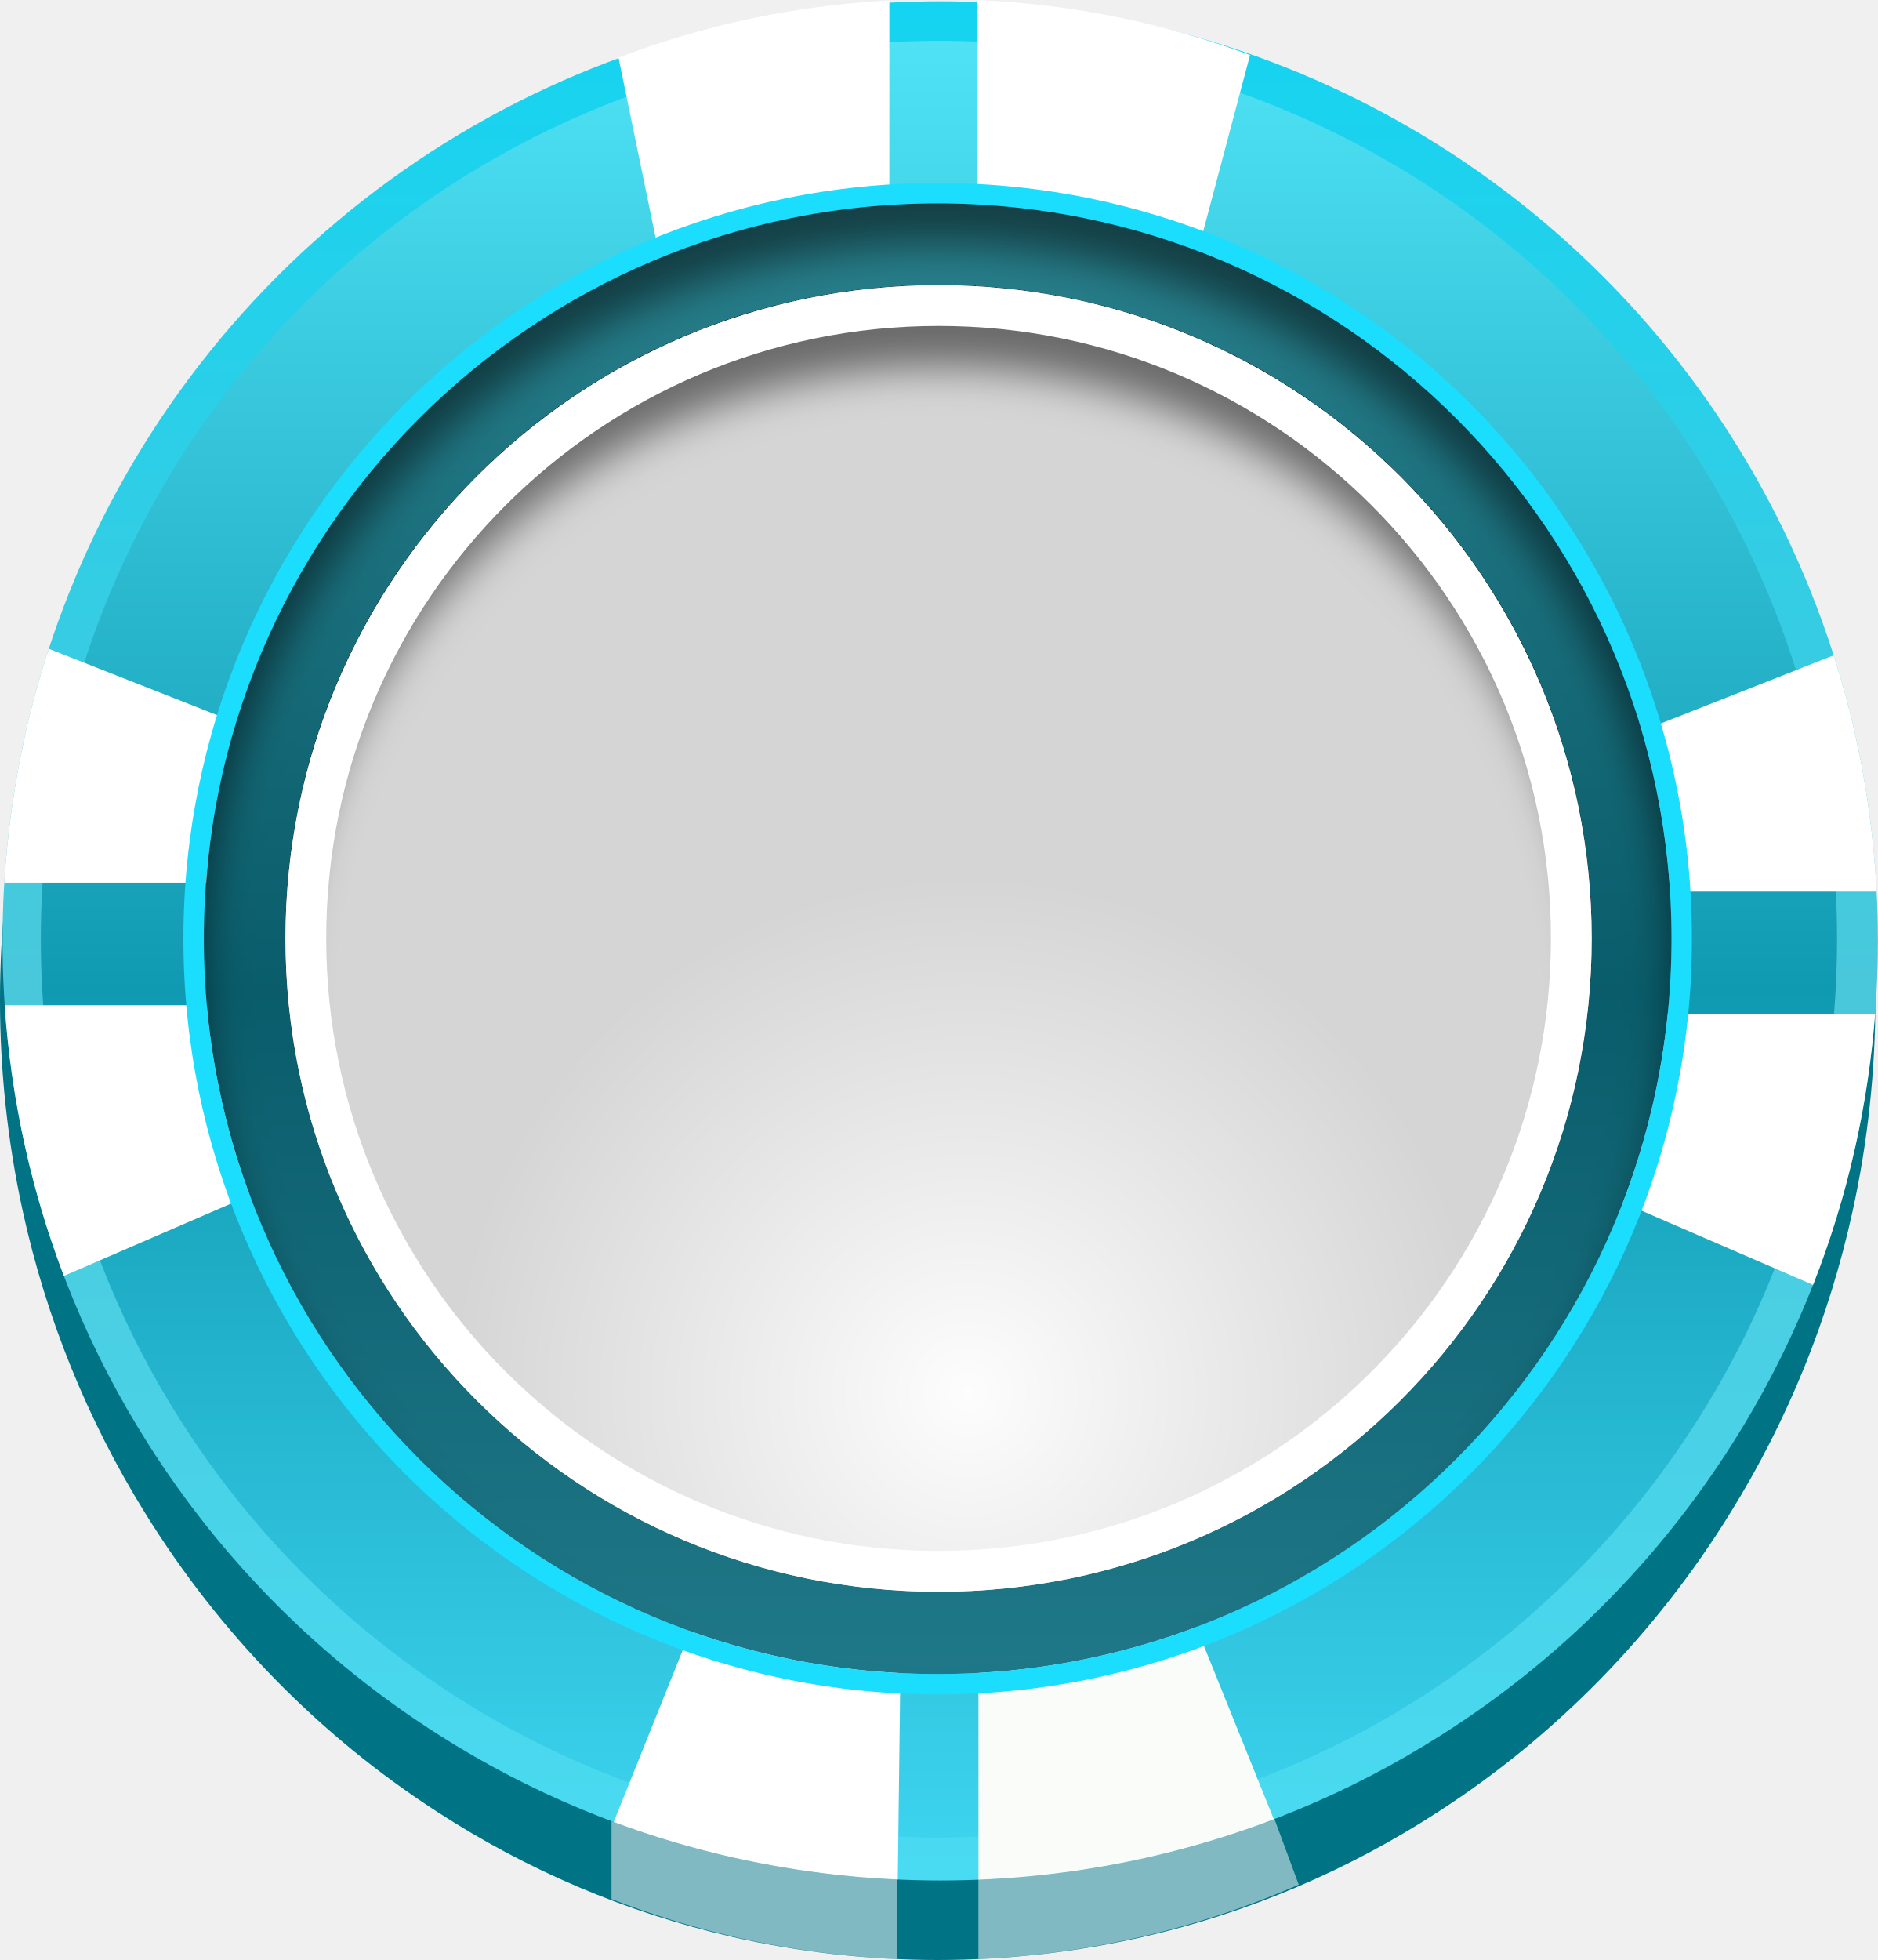
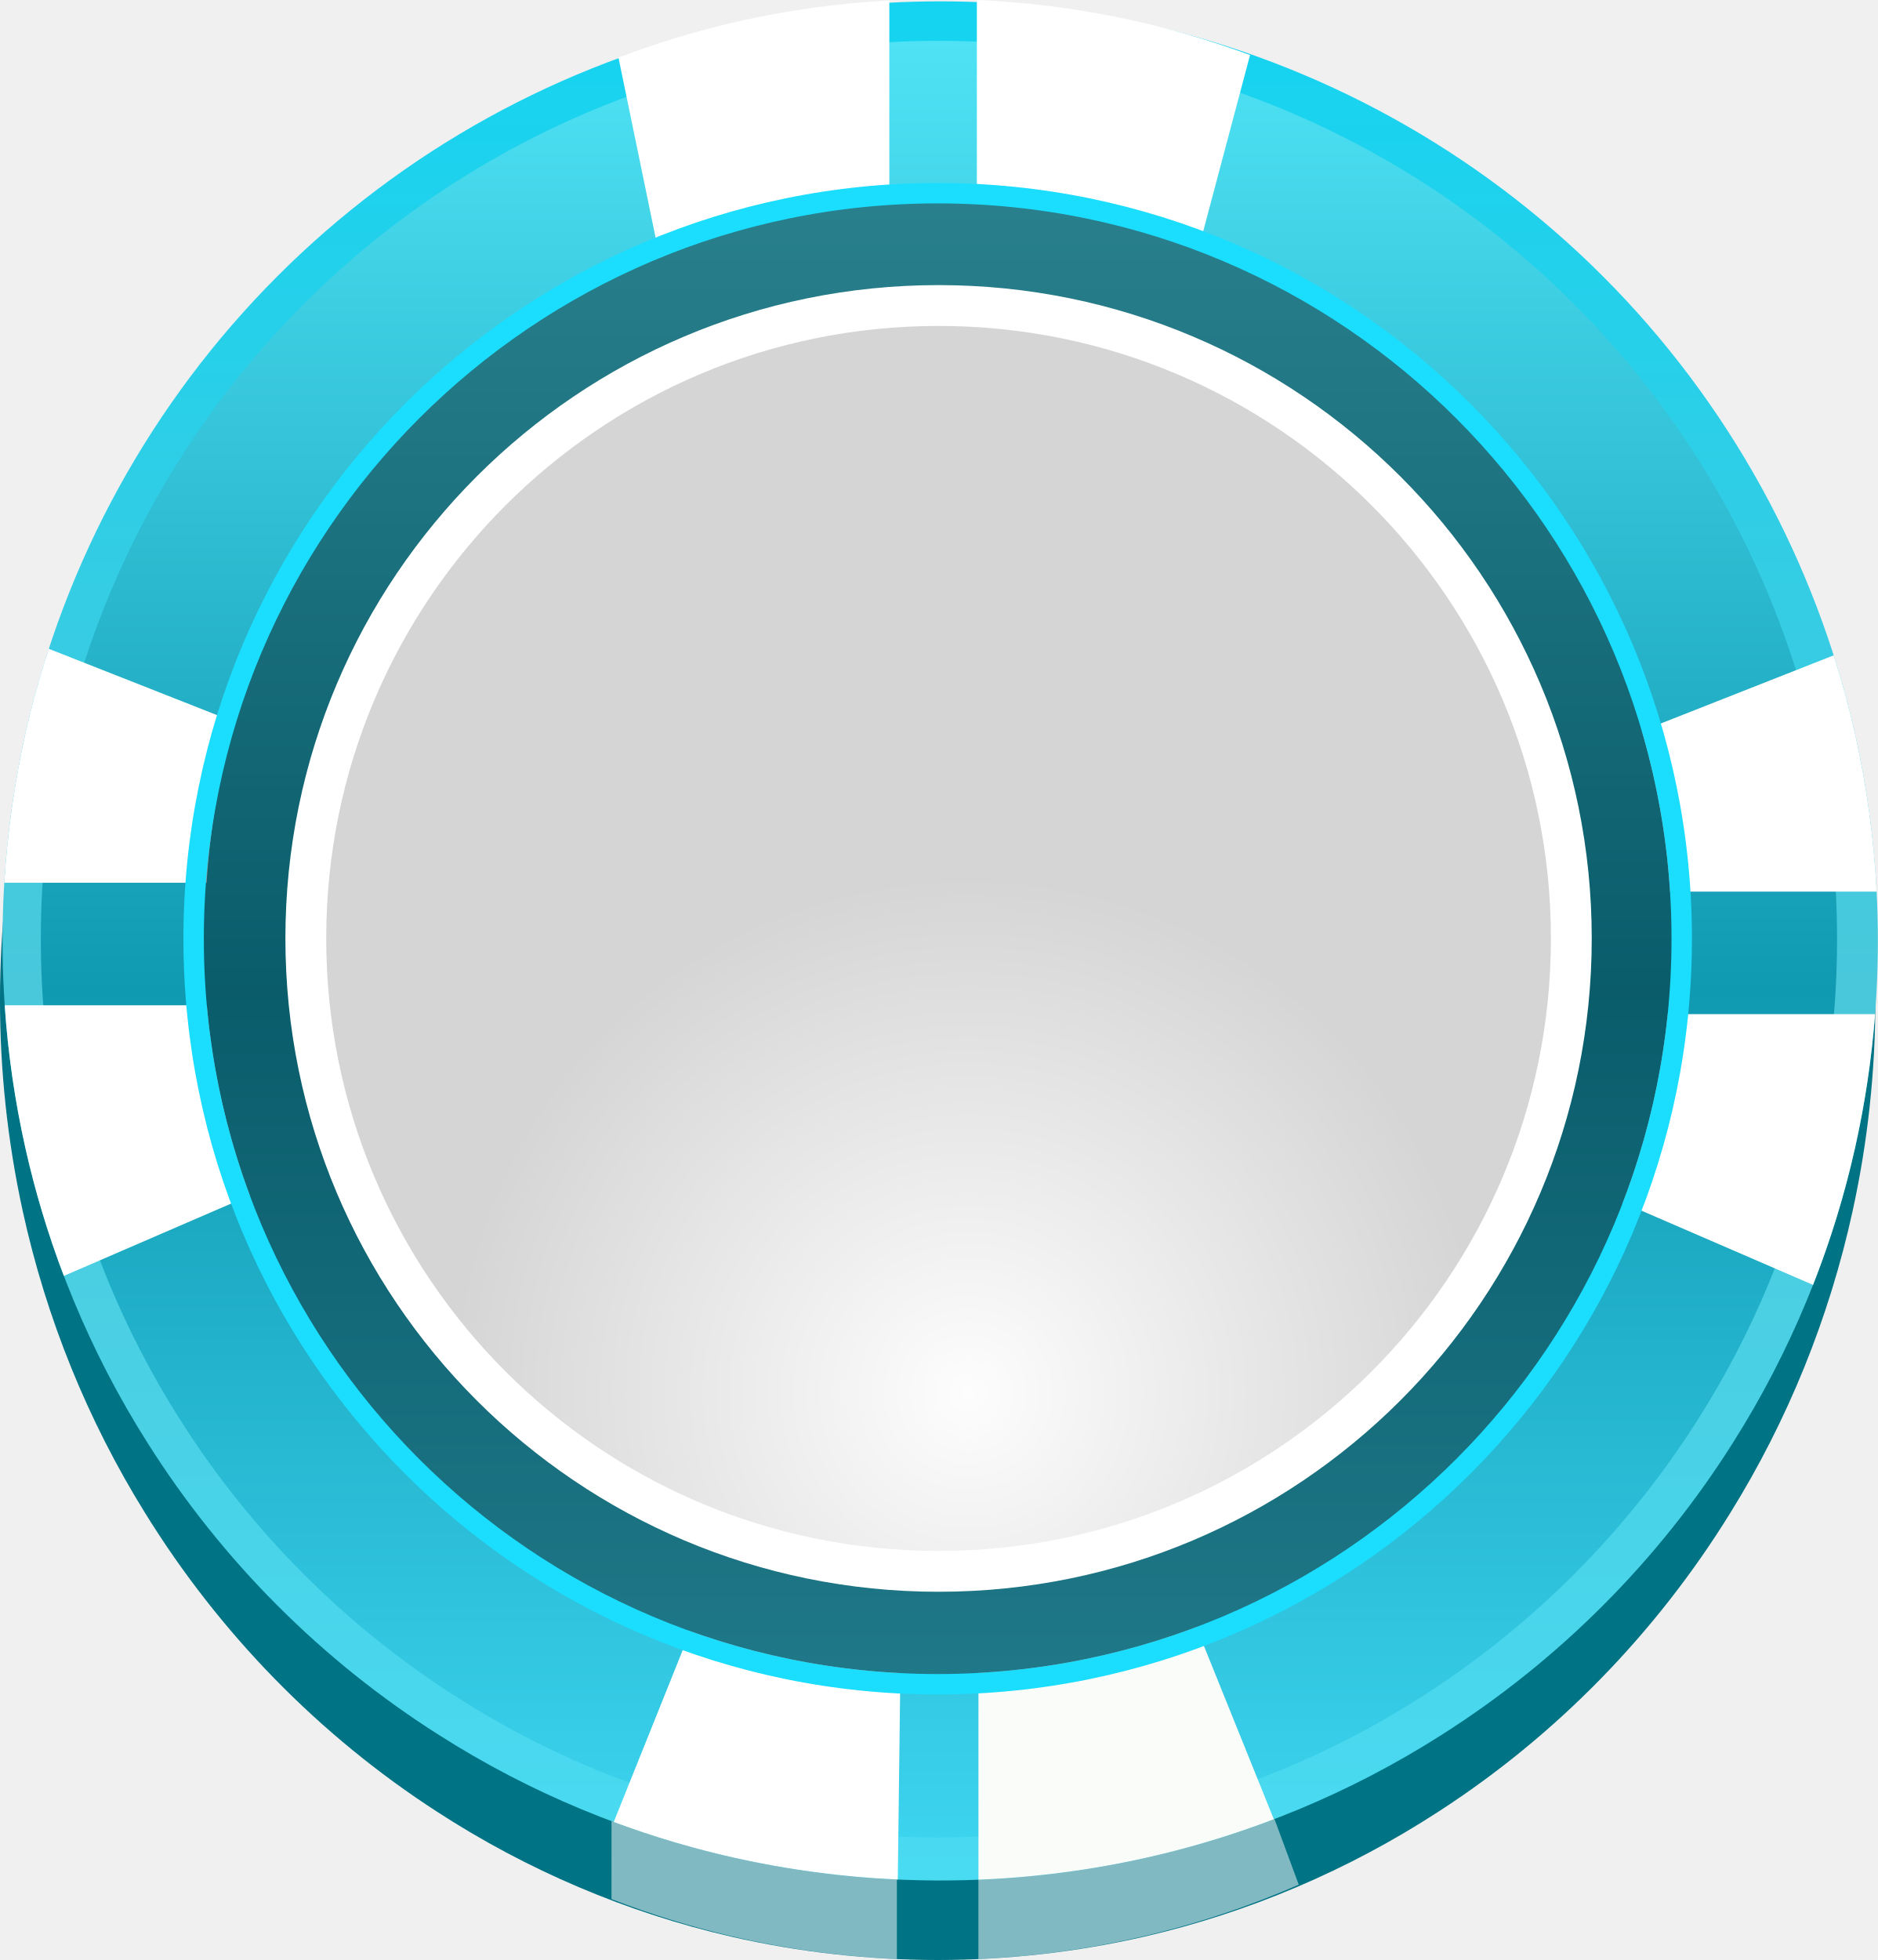
<svg xmlns="http://www.w3.org/2000/svg" width="46" height="48" viewBox="0 0 46 48" fill="none">
  <path d="M45.938 24.49C45.94 26.229 45.753 27.963 45.381 29.66C44.807 32.282 43.793 34.783 42.385 37.051C40.563 40 38.123 42.498 35.242 44.363C33.026 45.804 30.583 46.842 28.021 47.43C24.694 48.19 21.244 48.19 17.918 47.43C15.356 46.842 12.913 45.804 10.697 44.363C7.816 42.498 5.376 40 3.553 37.051C2.145 34.783 1.131 32.282 0.557 29.66C-0.186 26.254 -0.186 22.722 0.557 19.316C1.516 14.979 3.656 11.008 6.728 7.864C9.801 4.72 13.68 2.531 17.918 1.55C21.244 0.79 24.694 0.79 28.021 1.55C32.258 2.532 36.137 4.721 39.209 7.865C42.281 11.009 44.421 14.979 45.381 19.316C45.753 21.014 45.94 22.749 45.938 24.49Z" fill="#007384" />
  <path d="M46 23.043C46.001 24.745 45.814 26.442 45.443 28.103C44.869 30.669 43.855 33.117 42.447 35.337C40.624 38.223 38.184 40.667 35.303 42.493C33.087 43.904 30.644 44.919 28.082 45.494C24.756 46.239 21.306 46.239 17.979 45.494C15.417 44.919 12.974 43.904 10.758 42.493C7.877 40.667 5.437 38.223 3.615 35.337C2.207 33.117 1.193 30.669 0.619 28.103C-0.124 24.769 -0.124 21.312 0.619 17.979C1.578 13.734 3.717 9.848 6.79 6.77C9.862 3.693 13.742 1.551 17.979 0.591C21.306 -0.153 24.756 -0.153 28.082 0.591C32.319 1.552 36.198 3.695 39.27 6.772C42.343 9.849 44.483 13.734 45.443 17.979C45.815 19.641 46.001 21.339 46 23.043Z" fill="url(#paint0_linear)" />
  <path d="M45 23C45.001 24.628 44.822 26.25 44.466 27.838C43.916 30.292 42.945 32.632 41.597 34.755C39.851 37.514 37.514 39.851 34.755 41.597C32.632 42.945 30.292 43.916 27.838 44.466C24.652 45.178 21.348 45.178 18.162 44.466C15.708 43.916 13.368 42.945 11.245 41.597C8.486 39.851 6.149 37.514 4.403 34.755C3.055 32.632 2.084 30.292 1.534 27.838C0.822 24.651 0.822 21.346 1.534 18.158C2.452 14.1 4.502 10.384 7.444 7.442C10.387 4.5 14.103 2.451 18.162 1.534C21.348 0.822 24.652 0.822 27.838 1.534C31.896 2.452 35.612 4.501 38.554 7.443C41.497 10.385 43.547 14.1 44.466 18.158C44.822 19.747 45.001 21.371 45 23Z" fill="url(#paint1_linear)" />
  <path fill-rule="evenodd" clip-rule="evenodd" d="M23.967 46.033V47.977C25.328 47.916 26.684 47.73 28.02 47.417C29.32 47.113 30.59 46.69 31.814 46.155L31.219 44.548C30.199 44.938 29.151 45.254 28.082 45.494C26.725 45.798 25.348 45.978 23.967 46.033Z" fill="white" fill-opacity="0.5" />
  <path fill-rule="evenodd" clip-rule="evenodd" d="M14.98 44.6L14.979 46.508C15.937 46.879 16.918 47.183 17.918 47.418C19.254 47.73 20.61 47.916 21.97 47.977V46.028C20.631 45.967 19.296 45.789 17.979 45.494C16.958 45.265 15.956 44.966 14.98 44.6Z" fill="white" fill-opacity="0.5" />
  <path fill-rule="evenodd" clip-rule="evenodd" d="M44.918 16.049C45.12 16.683 45.296 17.326 45.443 17.979C45.727 19.247 45.903 20.538 45.97 21.835H40.909C40.823 20.477 40.587 19.161 40.218 17.901L44.918 16.049Z" fill="white" />
  <path fill-rule="evenodd" clip-rule="evenodd" d="M39.753 29.452C40.313 27.995 40.688 26.447 40.852 24.836H45.932C45.847 25.934 45.684 27.026 45.443 28.103C45.186 29.251 44.841 30.376 44.412 31.467L39.753 29.452Z" fill="white" />
  <path fill-rule="evenodd" clip-rule="evenodd" d="M23.929 0C25.302 0.06 26.671 0.247 28.02 0.562C28.904 0.771 29.773 1.034 30.621 1.348L29.352 6.121C27.653 5.364 25.83 4.9 23.929 4.782V0Z" fill="white" />
  <path fill-rule="evenodd" clip-rule="evenodd" d="M21.785 0.011V4.798C19.806 4.949 17.915 5.475 16.162 6.317L15.15 1.41C16.052 1.068 16.976 0.784 17.918 0.562C19.194 0.264 20.487 0.08 21.785 0.011Z" fill="white" />
  <path fill-rule="evenodd" clip-rule="evenodd" d="M5.066 24.619C5.211 26.244 5.572 27.806 6.12 29.277L1.564 31.247C1.175 30.225 0.858 29.174 0.619 28.103C0.362 26.953 0.194 25.788 0.115 24.619H5.066Z" fill="white" />
  <path fill-rule="evenodd" clip-rule="evenodd" d="M0.105 21.618C0.18 20.397 0.351 19.18 0.619 17.979C0.778 17.271 0.971 16.574 1.195 15.889L5.751 17.684C5.382 18.944 5.146 20.261 5.06 21.618H0.105Z" fill="white" />
  <path fill-rule="evenodd" clip-rule="evenodd" d="M23.968 40.97C25.837 40.867 27.631 40.478 29.305 39.847L31.204 44.553C30.189 44.941 29.146 45.255 28.082 45.494C26.726 45.798 25.349 45.978 23.968 46.033V40.97Z" fill="#F9FCF8" />
  <path fill-rule="evenodd" clip-rule="evenodd" d="M16.91 39.948C18.53 40.529 20.258 40.884 22.055 40.974L21.992 46.029C20.646 45.969 19.303 45.79 17.98 45.494C16.977 45.269 15.993 44.977 15.034 44.62L16.91 39.948Z" fill="white" />
-   <g filter="url(#filter0_i)">
-     <path d="M22.969 40.997C32.897 40.997 40.945 32.935 40.945 22.989C40.945 13.044 32.897 4.981 22.969 4.981C13.041 4.981 4.993 13.044 4.993 22.989C4.993 32.935 13.041 40.997 22.969 40.997Z" fill="black" fill-opacity="0.4" />
-   </g>
-   <path d="M22.969 41.247C33.036 41.247 41.195 33.072 41.195 22.989C41.195 12.906 33.036 4.731 22.969 4.731C12.903 4.731 4.743 12.906 4.743 22.989C4.743 33.072 12.903 41.247 22.969 41.247Z" stroke="#1BDDFE" stroke-width="0.5" />
-   <g filter="url(#filter1_i)">
-     <path d="M22.991 38.982C31.827 38.982 38.991 31.819 38.991 22.982C38.991 14.146 31.827 6.982 22.991 6.982C14.154 6.982 6.991 14.146 6.991 22.982C6.991 31.819 14.154 38.982 22.991 38.982Z" fill="url(#paint2_radial)" />
-   </g>
-   <path d="M38.491 22.982C38.491 31.543 31.551 38.482 22.991 38.482C14.43 38.482 7.491 31.543 7.491 22.982C7.491 14.422 14.43 7.482 22.991 7.482C31.551 7.482 38.491 14.422 38.491 22.982Z" stroke="white" />
+   <path d="M22.969 41.247C33.036 41.247 41.195 33.072 41.195 22.989C41.195 12.906 33.036 4.731 22.969 4.731C12.903 4.731 4.743 12.906 4.743 22.989C4.743 33.072 12.903 41.247 22.969 41.247Z" fill="black" fill-opacity="0.4" stroke="#1BDDFE" stroke-width="0.5" />
+   <path d="M38.491 22.982C38.491 31.543 31.551 38.482 22.991 38.482C14.43 38.482 7.491 31.543 7.491 22.982C7.491 14.422 14.43 7.482 22.991 7.482C31.551 7.482 38.491 14.422 38.491 22.982Z" fill="url(#paint2_radial)" stroke="white" />
  <defs>
-     <filter id="filter0_i" x="4.493" y="4.481" width="36.952" height="38.016" filterUnits="userSpaceOnUse" color-interpolation-filters="sRGB">
-       <feFlood flood-opacity="0" result="BackgroundImageFix" />
-       <feBlend mode="normal" in="SourceGraphic" in2="BackgroundImageFix" result="shape" />
-       <feColorMatrix in="SourceAlpha" type="matrix" values="0 0 0 0 0 0 0 0 0 0 0 0 0 0 0 0 0 0 127 0" result="hardAlpha" />
-       <feOffset dy="1" />
-       <feGaussianBlur stdDeviation="0.5" />
-       <feComposite in2="hardAlpha" operator="arithmetic" k2="-1" k3="1" />
-       <feColorMatrix type="matrix" values="0 0 0 0 0 0 0 0 0 0 0 0 0 0 0 0 0 0 0.5 0" />
-       <feBlend mode="normal" in2="shape" result="effect1_innerShadow" />
-     </filter>
-     <filter id="filter1_i" x="6.991" y="6.982" width="32" height="33" filterUnits="userSpaceOnUse" color-interpolation-filters="sRGB">
-       <feFlood flood-opacity="0" result="BackgroundImageFix" />
-       <feBlend mode="normal" in="SourceGraphic" in2="BackgroundImageFix" result="shape" />
-       <feColorMatrix in="SourceAlpha" type="matrix" values="0 0 0 0 0 0 0 0 0 0 0 0 0 0 0 0 0 0 127 0" result="hardAlpha" />
-       <feOffset dy="2" />
-       <feGaussianBlur stdDeviation="0.5" />
-       <feComposite in2="hardAlpha" operator="arithmetic" k2="-1" k3="1" />
-       <feColorMatrix type="matrix" values="0 0 0 0 0 0 0 0 0 0 0 0 0 0 0 0 0 0 0.5 0" />
-       <feBlend mode="normal" in2="shape" result="effect1_innerShadow" />
-     </filter>
    <linearGradient id="paint0_linear" x1="23.031" y1="0.033" x2="23.031" y2="46.053" gradientUnits="userSpaceOnUse">
      <stop stop-color="#14D4F1" />
      <stop offset="0.529" stop-color="#4AC8DB" />
      <stop offset="1" stop-color="#49DBF2" />
    </linearGradient>
    <linearGradient id="paint1_linear" x1="23" y1="1" x2="23" y2="45" gradientUnits="userSpaceOnUse">
      <stop stop-color="#4FE2F5" />
      <stop offset="0.529" stop-color="#109AB2" />
      <stop offset="1" stop-color="#3CD3EE" />
    </linearGradient>
    <radialGradient id="paint2_radial" cx="0" cy="0" r="1" gradientUnits="userSpaceOnUse" gradientTransform="translate(23.7151 34.0853) rotate(90) scale(15.3089)">
      <stop stop-color="#FDFDFD" />
      <stop offset="0.825" stop-color="#D5D5D5" />
    </radialGradient>
  </defs>
</svg>
